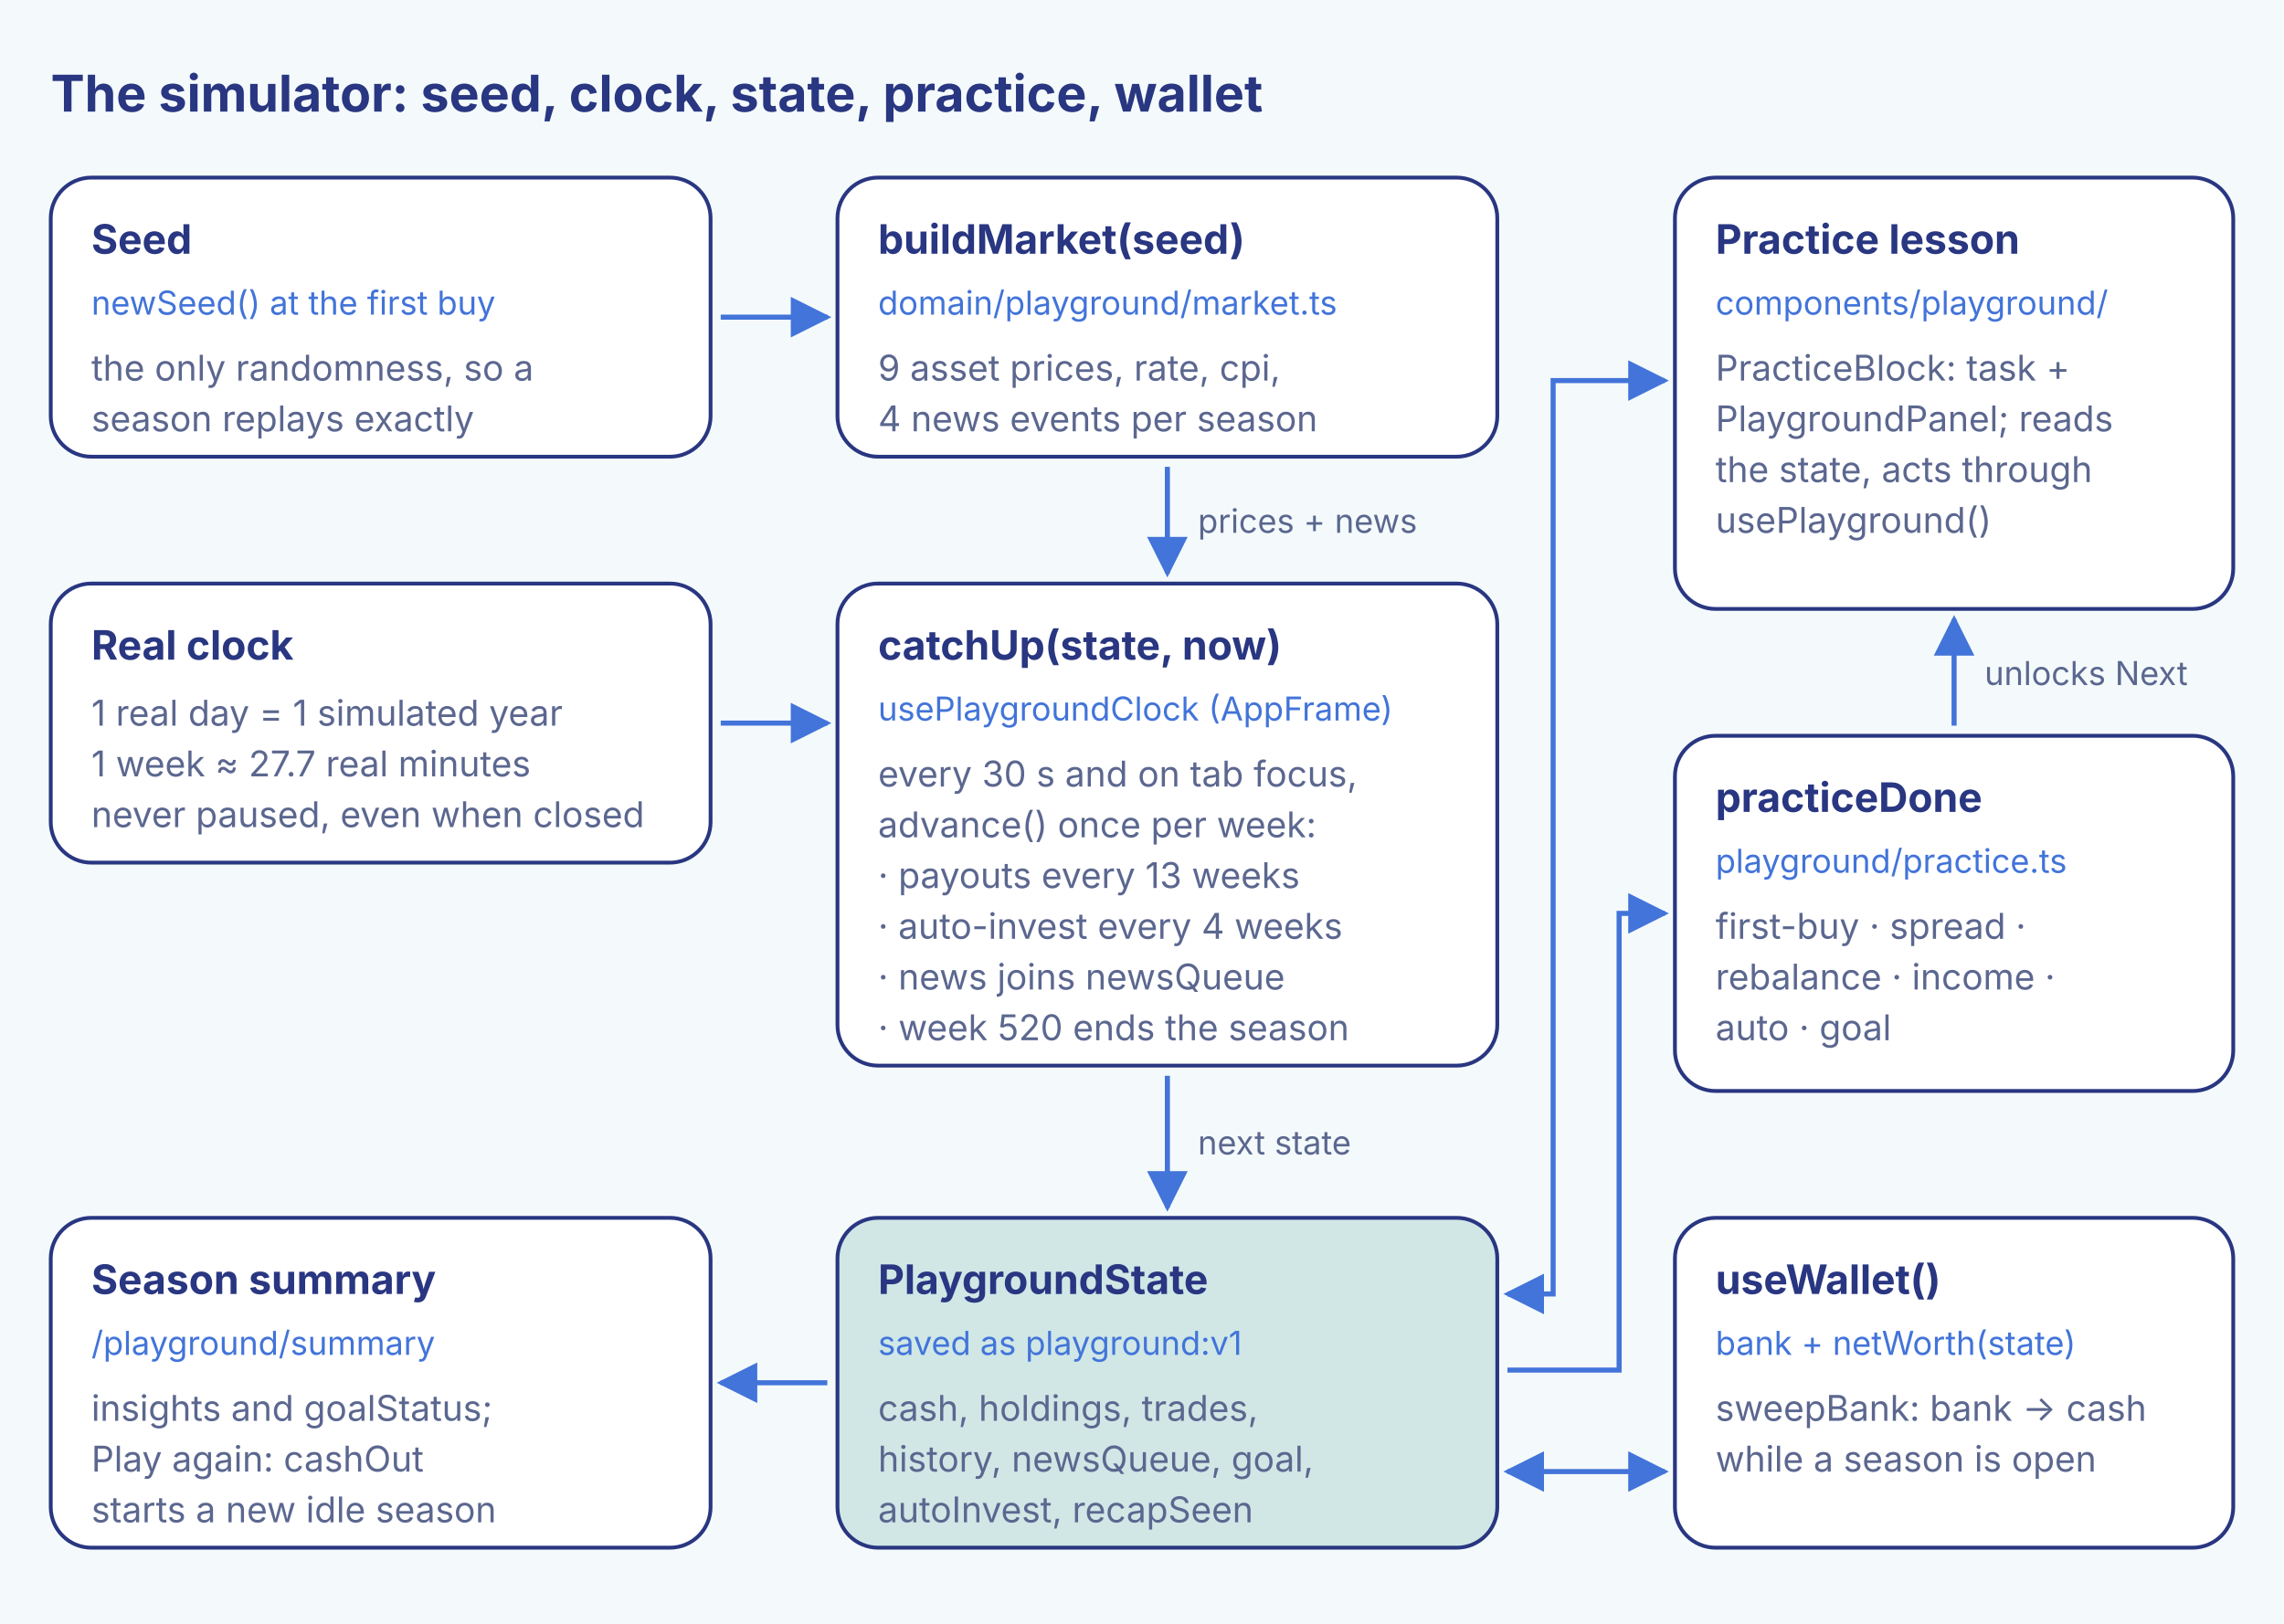
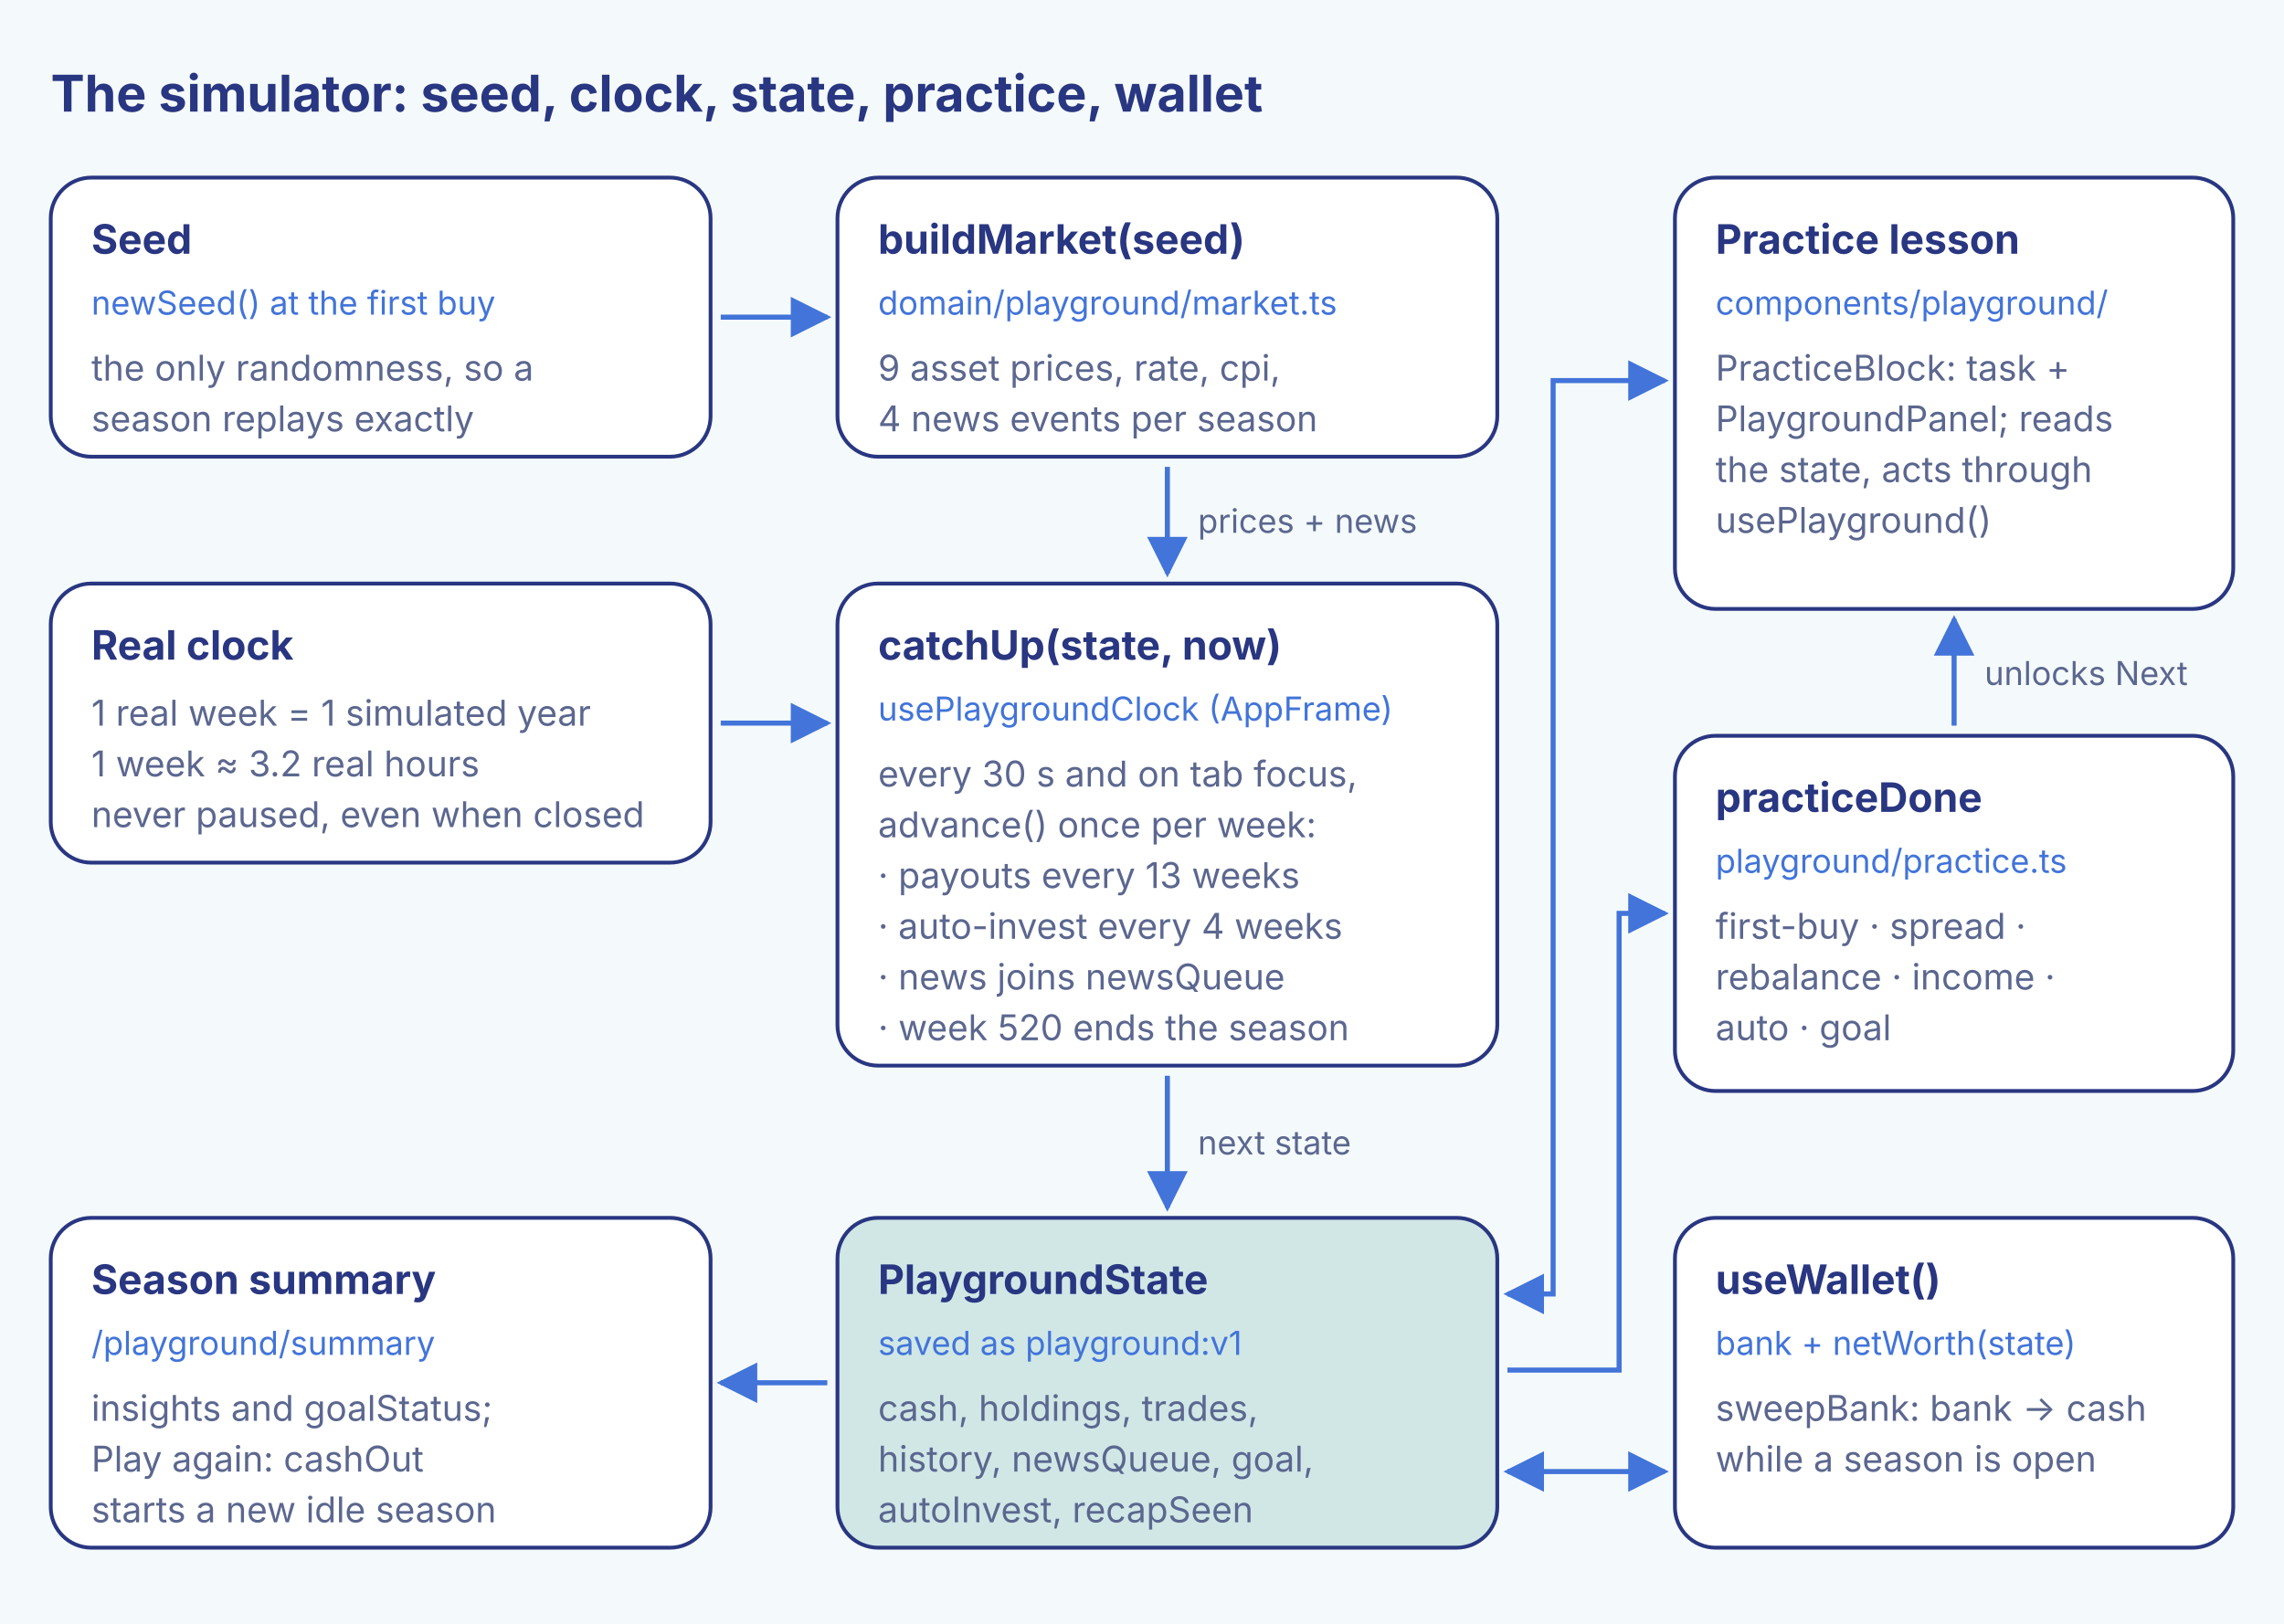
<svg xmlns="http://www.w3.org/2000/svg" viewBox="0 0 900 640" width="900" height="640" font-family="Inter, Segoe UI, Helvetica, Arial, sans-serif" role="img" aria-labelledby="title desc">
  <defs>
    <marker id="arrow" viewBox="0 0 10 10" refX="9" refY="5" markerWidth="8" markerHeight="8" orient="auto-start-reverse">
      <path d="M0,0 L10,5 L0,10 z" fill="#4274D9" />
    </marker>
  </defs>
  <rect width="900" height="640" fill="#F4FAFB" />
  <text x="20" y="44" font-size="20" font-weight="700" fill="#293681">The simulator: seed, clock, state, practice, wallet</text>
  <rect x="20" y="70" width="260" height="110" rx="16" fill="#FFFFFF" stroke="#293681" stroke-width="1.5" />
  <text x="36" y="100" font-size="16" font-weight="700" fill="#293681">Seed</text>
  <text x="36" y="124" font-size="13" fill="#4274D9">newSeed() at the first buy</text>
  <text x="36" y="150" font-size="14" fill="#5B678F">the only randomness, so a</text>
  <text x="36" y="170" font-size="14" fill="#5B678F">season replays exactly</text>
  <rect x="20" y="230" width="260" height="110" rx="16" fill="#FFFFFF" stroke="#293681" stroke-width="1.5" />
  <text x="36" y="260" font-size="16" font-weight="700" fill="#293681">Real clock</text>
-   <text x="36" y="286" font-size="14" fill="#5B678F">1 real day = 1 simulated year</text>
-   <text x="36" y="306" font-size="14" fill="#5B678F">1 week ≈ 27.7 real minutes</text>
+   <text x="36" y="286" font-size="14" fill="#5B678F">1 real week = 1 simulated year</text>
+   <text x="36" y="306" font-size="14" fill="#5B678F">1 week ≈ 3.2 real hours</text>
  <text x="36" y="326" font-size="14" fill="#5B678F">never paused, even when closed</text>
  <rect x="20" y="480" width="260" height="130" rx="16" fill="#FFFFFF" stroke="#293681" stroke-width="1.5" />
  <text x="36" y="510" font-size="16" font-weight="700" fill="#293681">Season summary</text>
  <text x="36" y="534" font-size="13" fill="#4274D9">/playground/summary</text>
  <text x="36" y="560" font-size="14" fill="#5B678F">insights and goalStatus;</text>
  <text x="36" y="580" font-size="14" fill="#5B678F">Play again: cashOut</text>
  <text x="36" y="600" font-size="14" fill="#5B678F">starts a new idle season</text>
  <rect x="330" y="70" width="260" height="110" rx="16" fill="#FFFFFF" stroke="#293681" stroke-width="1.5" />
  <text x="346" y="100" font-size="16" font-weight="700" fill="#293681">buildMarket(seed)</text>
  <text x="346" y="124" font-size="13" fill="#4274D9">domain/playground/market.ts</text>
  <text x="346" y="150" font-size="14" fill="#5B678F">9 asset prices, rate, cpi,</text>
  <text x="346" y="170" font-size="14" fill="#5B678F">4 news events per season</text>
  <rect x="330" y="230" width="260" height="190" rx="16" fill="#FFFFFF" stroke="#293681" stroke-width="1.5" />
  <text x="346" y="260" font-size="16" font-weight="700" fill="#293681">catchUp(state, now)</text>
  <text x="346" y="284" font-size="13" fill="#4274D9">usePlaygroundClock (AppFrame)</text>
  <text x="346" y="310" font-size="14" fill="#5B678F">every 30 s and on tab focus,</text>
  <text x="346" y="330" font-size="14" fill="#5B678F">advance() once per week:</text>
  <text x="346" y="350" font-size="14" fill="#5B678F">· payouts every 13 weeks</text>
  <text x="346" y="370" font-size="14" fill="#5B678F">· auto-invest every 4 weeks</text>
  <text x="346" y="390" font-size="14" fill="#5B678F">· news joins newsQueue</text>
  <text x="346" y="410" font-size="14" fill="#5B678F">· week 520 ends the season</text>
  <rect x="330" y="480" width="260" height="130" rx="16" fill="#D0E7E6" stroke="#293681" stroke-width="1.5" />
  <text x="346" y="510" font-size="16" font-weight="700" fill="#293681">PlaygroundState</text>
  <text x="346" y="534" font-size="13" fill="#4274D9">saved as playground:v1</text>
  <text x="346" y="560" font-size="14" fill="#5B678F">cash, holdings, trades,</text>
  <text x="346" y="580" font-size="14" fill="#5B678F">history, newsQueue, goal,</text>
  <text x="346" y="600" font-size="14" fill="#5B678F">autoInvest, recapSeen</text>
  <rect x="660" y="70" width="220" height="170" rx="16" fill="#FFFFFF" stroke="#293681" stroke-width="1.5" />
  <text x="676" y="100" font-size="16" font-weight="700" fill="#293681">Practice lesson</text>
  <text x="676" y="124" font-size="13" fill="#4274D9">components/playground/</text>
  <text x="676" y="150" font-size="14" fill="#5B678F">PracticeBlock: task +</text>
  <text x="676" y="170" font-size="14" fill="#5B678F">PlaygroundPanel; reads</text>
  <text x="676" y="190" font-size="14" fill="#5B678F">the state, acts through</text>
  <text x="676" y="210" font-size="14" fill="#5B678F">usePlayground()</text>
  <rect x="660" y="290" width="220" height="140" rx="16" fill="#FFFFFF" stroke="#293681" stroke-width="1.5" />
  <text x="676" y="320" font-size="16" font-weight="700" fill="#293681">practiceDone</text>
  <text x="676" y="344" font-size="13" fill="#4274D9">playground/practice.ts</text>
  <text x="676" y="370" font-size="14" fill="#5B678F">first-buy · spread ·</text>
  <text x="676" y="390" font-size="14" fill="#5B678F">rebalance · income ·</text>
  <text x="676" y="410" font-size="14" fill="#5B678F">auto · goal</text>
  <rect x="660" y="480" width="220" height="130" rx="16" fill="#FFFFFF" stroke="#293681" stroke-width="1.5" />
  <text x="676" y="510" font-size="16" font-weight="700" fill="#293681">useWallet()</text>
  <text x="676" y="534" font-size="13" fill="#4274D9">bank + netWorth(state)</text>
  <text x="676" y="560" font-size="14" fill="#5B678F">sweepBank: bank → cash</text>
  <text x="676" y="580" font-size="14" fill="#5B678F">while a season is open</text>
  <line x1="284" y1="125" x2="326" y2="125" stroke="#4274D9" stroke-width="2" fill="none" marker-end="url(#arrow)" />
  <line x1="284" y1="285" x2="326" y2="285" stroke="#4274D9" stroke-width="2" fill="none" marker-end="url(#arrow)" />
  <line x1="460" y1="184" x2="460" y2="226" stroke="#4274D9" stroke-width="2" fill="none" marker-end="url(#arrow)" />
  <text x="472" y="210" font-size="13" fill="#5B678F">prices + news</text>
  <line x1="460" y1="424" x2="460" y2="476" stroke="#4274D9" stroke-width="2" fill="none" marker-end="url(#arrow)" />
  <text x="472" y="455" font-size="13" fill="#5B678F">next state</text>
  <polyline points="594,510 612,510 612,150 656,150" stroke="#4274D9" stroke-width="2" fill="none" marker-start="url(#arrow)" marker-end="url(#arrow)" />
  <polyline points="594,540 638,540 638,360 656,360" stroke="#4274D9" stroke-width="2" fill="none" marker-end="url(#arrow)" />
  <line x1="594" y1="580" x2="656" y2="580" stroke="#4274D9" stroke-width="2" fill="none" marker-start="url(#arrow)" marker-end="url(#arrow)" />
  <line x1="770" y1="286" x2="770" y2="244" stroke="#4274D9" stroke-width="2" fill="none" marker-end="url(#arrow)" />
  <text x="782" y="270" font-size="13" fill="#5B678F">unlocks Next</text>
  <line x1="326" y1="545" x2="284" y2="545" stroke="#4274D9" stroke-width="2" fill="none" marker-end="url(#arrow)" />
</svg>
